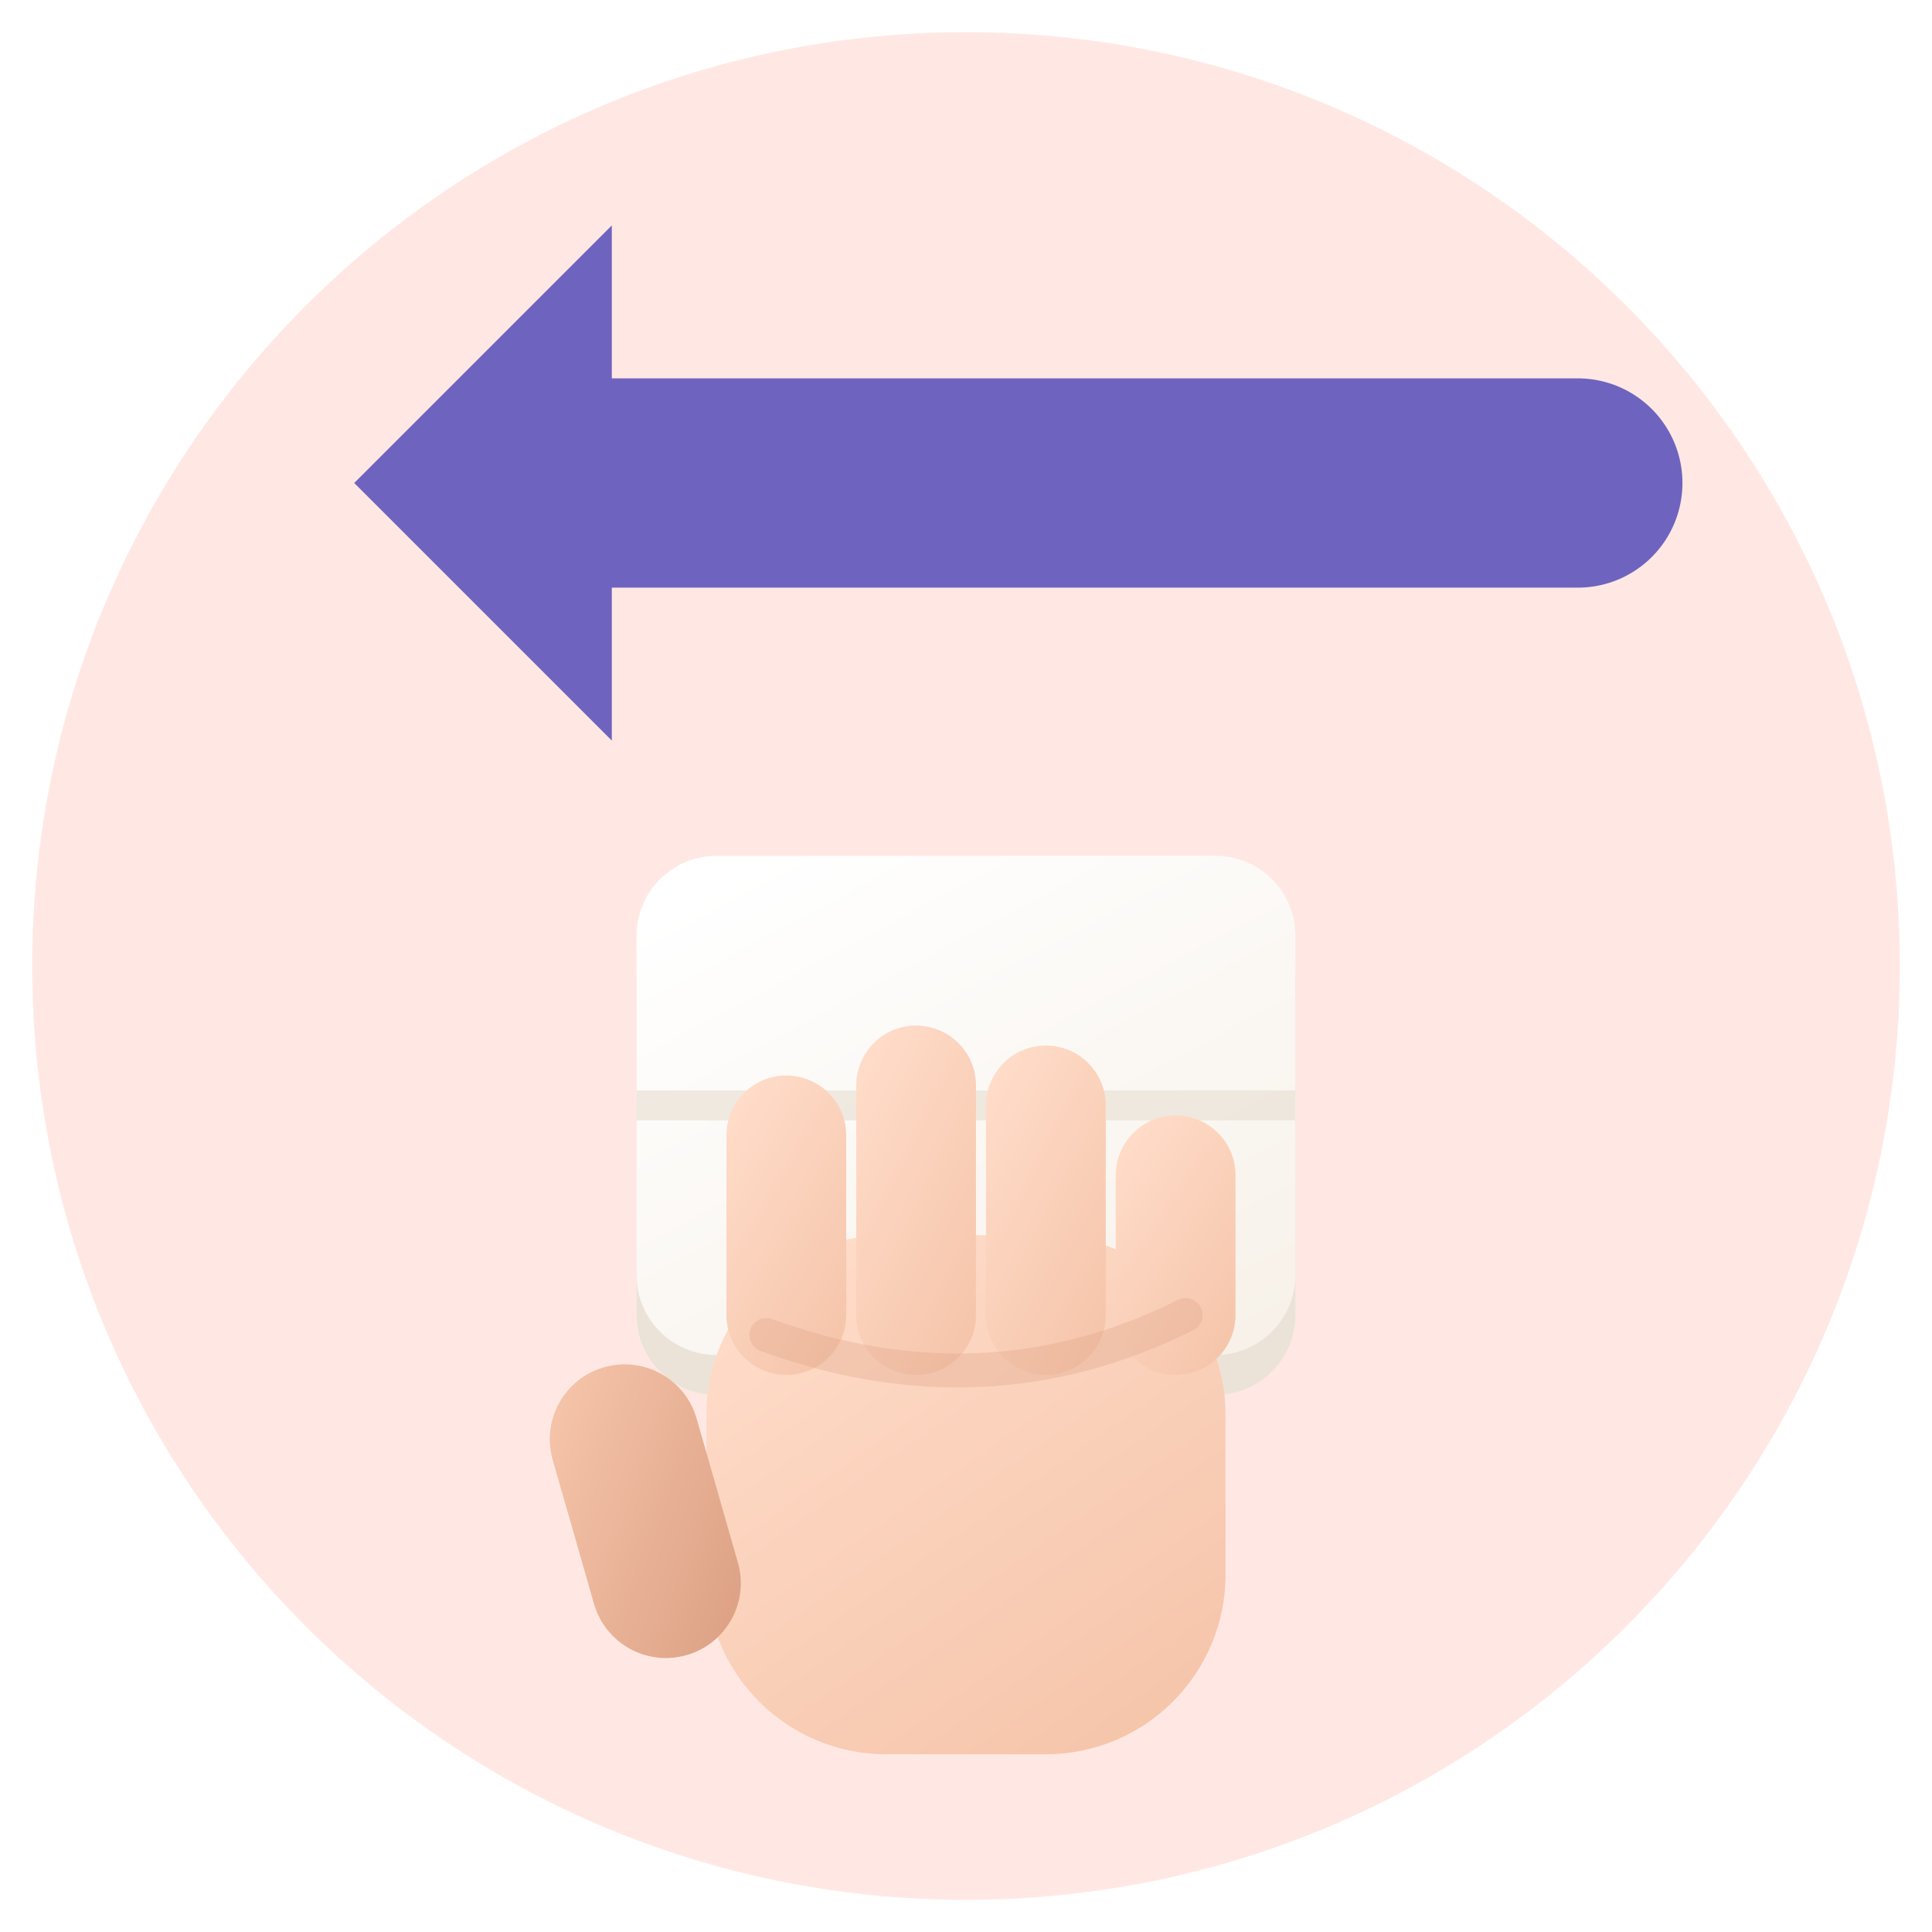
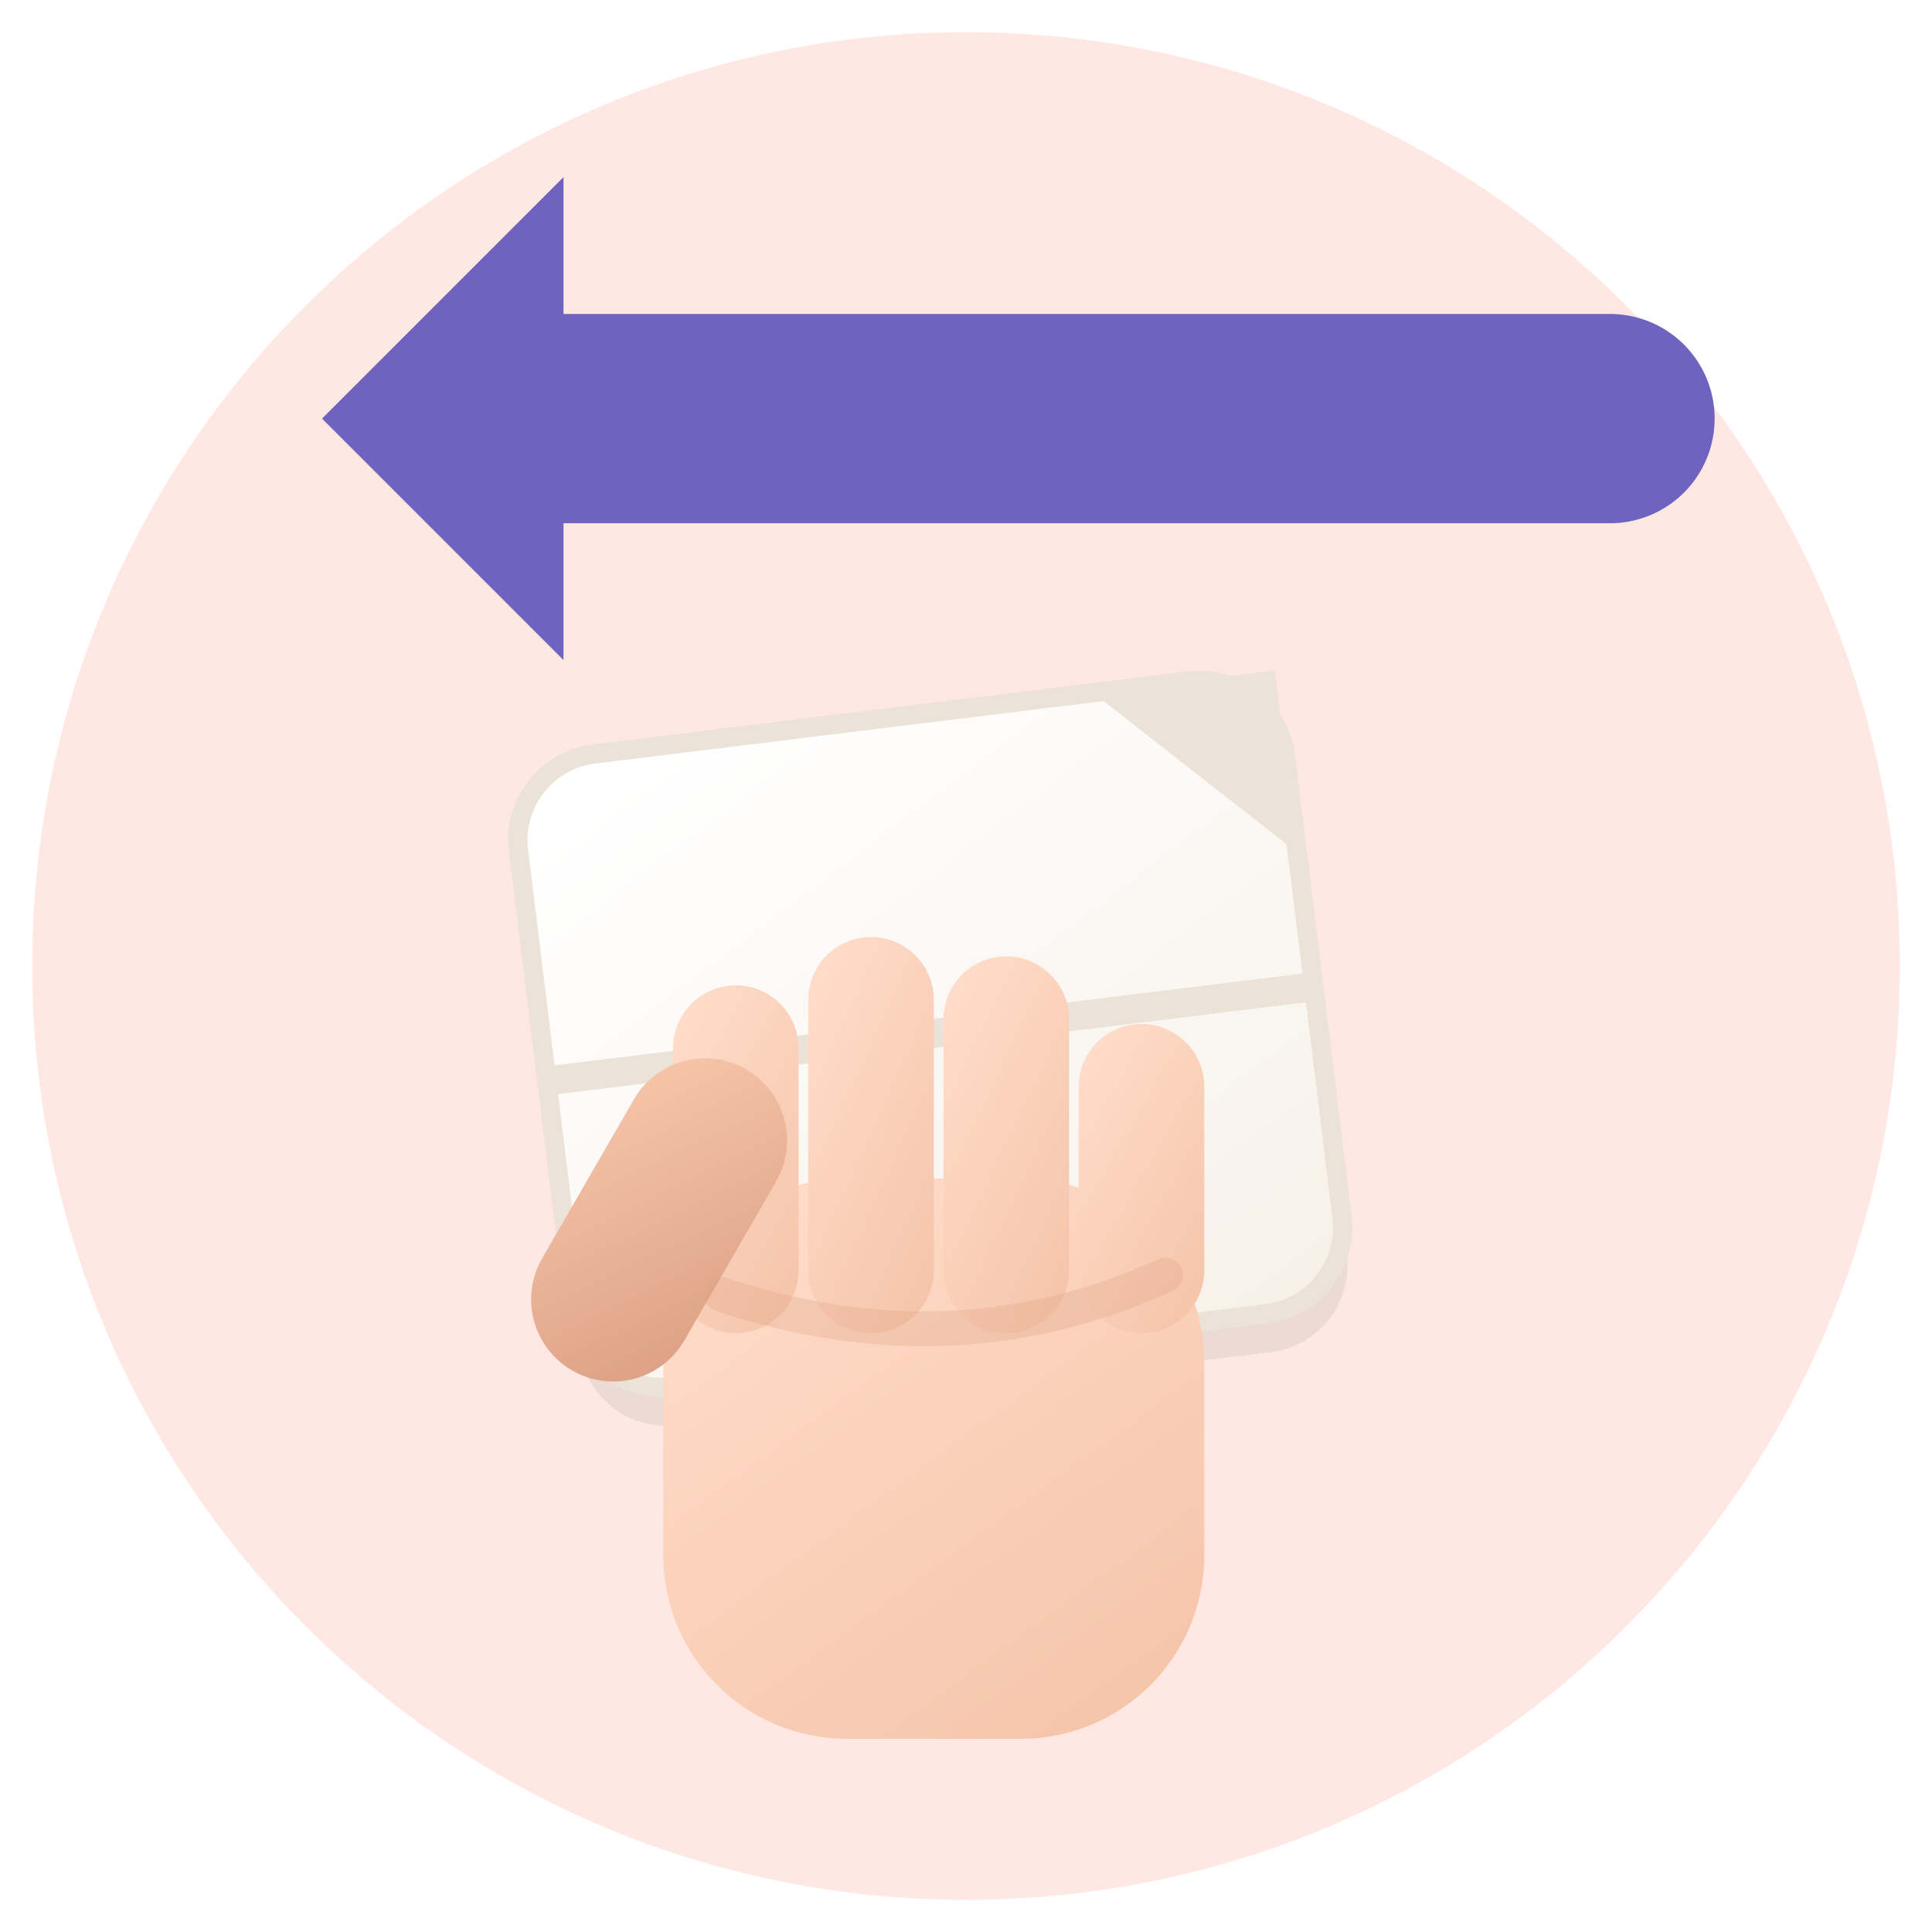
<svg xmlns="http://www.w3.org/2000/svg" viewBox="0 0 120 120" width="120" height="120">
  <defs>
    <linearGradient id="handGrad" x1="0.2" y1="0" x2="0.9" y2="1">
      <stop offset="0" stop-color="#FFDCC9" />
      <stop offset="1" stop-color="#F5C4A9" />
    </linearGradient>
    <linearGradient id="handGradDeep" x1="0.2" y1="0" x2="0.9" y2="1">
      <stop offset="0" stop-color="#F5C4A9" />
      <stop offset="1" stop-color="#DCA084" />
    </linearGradient>
    <linearGradient id="paperSheet" x1="0.2" y1="0" x2="0.9" y2="1">
      <stop offset="0" stop-color="#FFFFFF" />
      <stop offset="1" stop-color="#F7F1E9" />
    </linearGradient>
  </defs>
  <g id="quiz-backToFront">
    <circle cx="60" cy="60" r="58" fill="#FFE8E3" />
-     <path d="M 98 30 H 38" stroke="#6F63C0" stroke-width="13" stroke-linecap="round" fill="none" />
-     <path d="M 22 30 L 38 14 L 38 46 Z" fill="#6F63C0" />
-     <g transform="translate(60 104) scale(0.62)">
-       <rect x="-33" y="-78" width="66" height="50" rx="8" fill="#EBE3D8" />
-       <rect x="-33" y="-82" width="66" height="50" rx="8" fill="url(#paperSheet)" />
-       <path d="M -33 -57 h 66" stroke="#EBE3D8" stroke-width="3" opacity="0.75" fill="none" />
-       <rect x="-26" y="-44" width="52" height="52" rx="18" fill="url(#handGrad)" />
-       <g transform="rotate(-16 -30 -18)">
-         <rect x="-40" y="-32" width="15" height="30" rx="7.5" fill="url(#handGradDeep)" />
+     <path d="M 100 26 H 35" stroke="#6F63C0" stroke-width="13" stroke-linecap="round" fill="none" />
+     <path d="M 20 26 L 35 11 L 35 41 Z" fill="#6F63C0" />
+     <g transform="translate(58 102) scale(0.6)">
+       <g transform="rotate(-7 0 -60)">
+         <rect x="-40" y="-92" width="80" height="66" rx="9" fill="#D8CEC1" opacity="0.5" />
+         <rect x="-40" y="-96" width="80" height="66" rx="9" fill="url(#paperSheet)" />
+         <rect x="-40" y="-96" width="80" height="66" rx="9" fill="none" stroke="#EBE3D8" stroke-width="2" />
+         <path d="M -40 -63 h 80" stroke="#EBE3D8" stroke-width="3" fill="none" />
+         <path d="M 40 -96 h -19 l 19 19 Z" fill="#EBE3D8" />
      </g>
-       <rect x="-24" y="-60" width="12" height="30" rx="6" fill="url(#handGrad)" />
-       <rect x="-11" y="-65" width="12" height="35" rx="6" fill="url(#handGrad)" />
-       <rect x="2" y="-63" width="12" height="33" rx="6" fill="url(#handGrad)" />
-       <rect x="15" y="-56" width="12" height="26" rx="6" fill="url(#handGrad)" />
-       <path d="M -20 -34 q 22 8 42 -2" stroke="#DCA084" stroke-width="3.4" fill="none" stroke-linecap="round" opacity="0.32" />
+       <rect x="-28" y="-48" width="56" height="58" rx="19" fill="url(#handGrad)" />
+       <rect x="-27" y="-68" width="13" height="36" rx="6.5" fill="url(#handGrad)" />
+       <rect x="-13" y="-73" width="13" height="41" rx="6.5" fill="url(#handGrad)" />
+       <rect x="1" y="-71" width="13" height="39" rx="6.5" fill="url(#handGrad)" />
+       <rect x="15" y="-64" width="13" height="32" rx="6.5" fill="url(#handGrad)" />
+       <g transform="rotate(30 -30 -40)">
+         <rect x="-39" y="-62" width="17" height="36" rx="8.5" fill="url(#handGradDeep)" />
+       </g>
+       <path d="M -22 -36 q 24 8 46 -2" stroke="#DCA084" stroke-width="3.6" fill="none" stroke-linecap="round" opacity="0.3" />
    </g>
  </g>
</svg>
